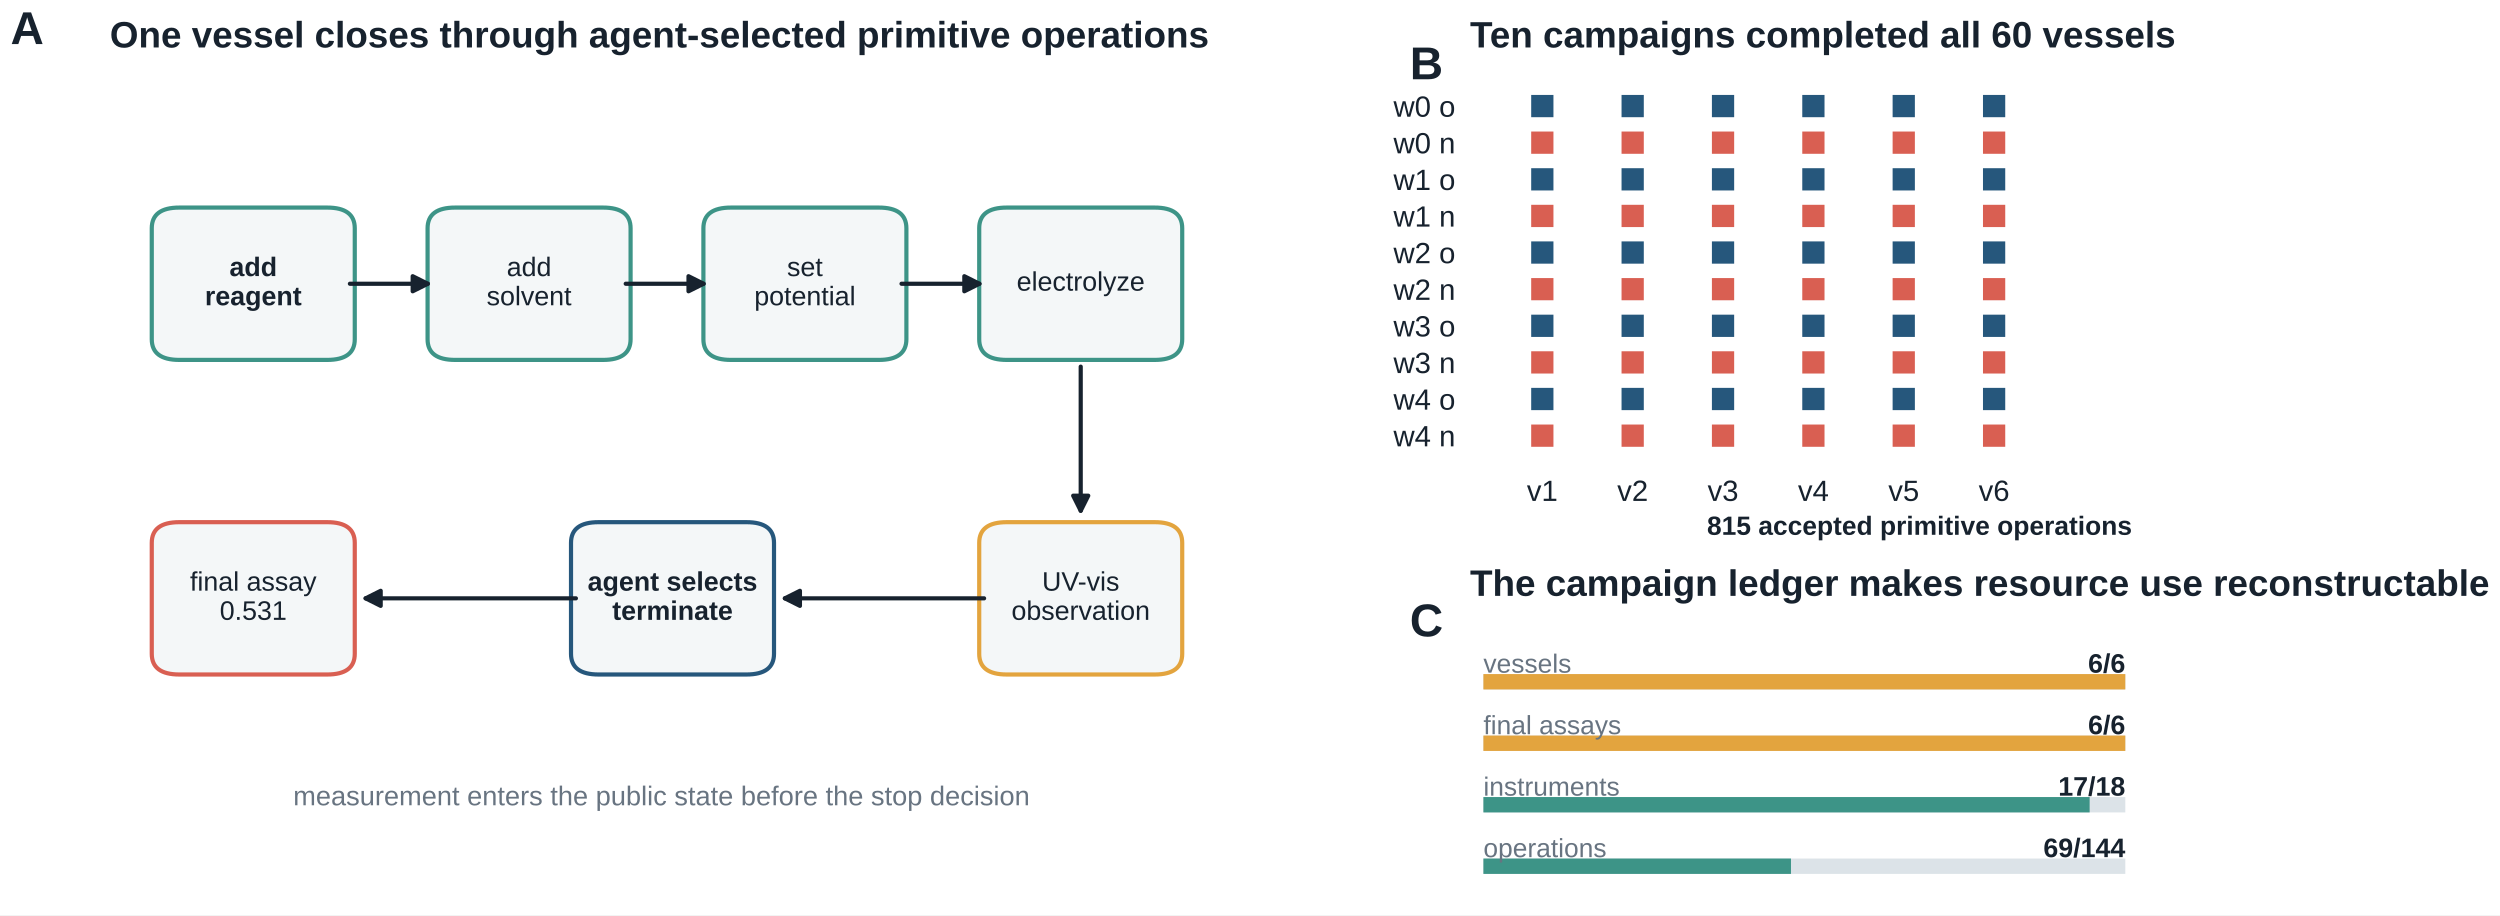
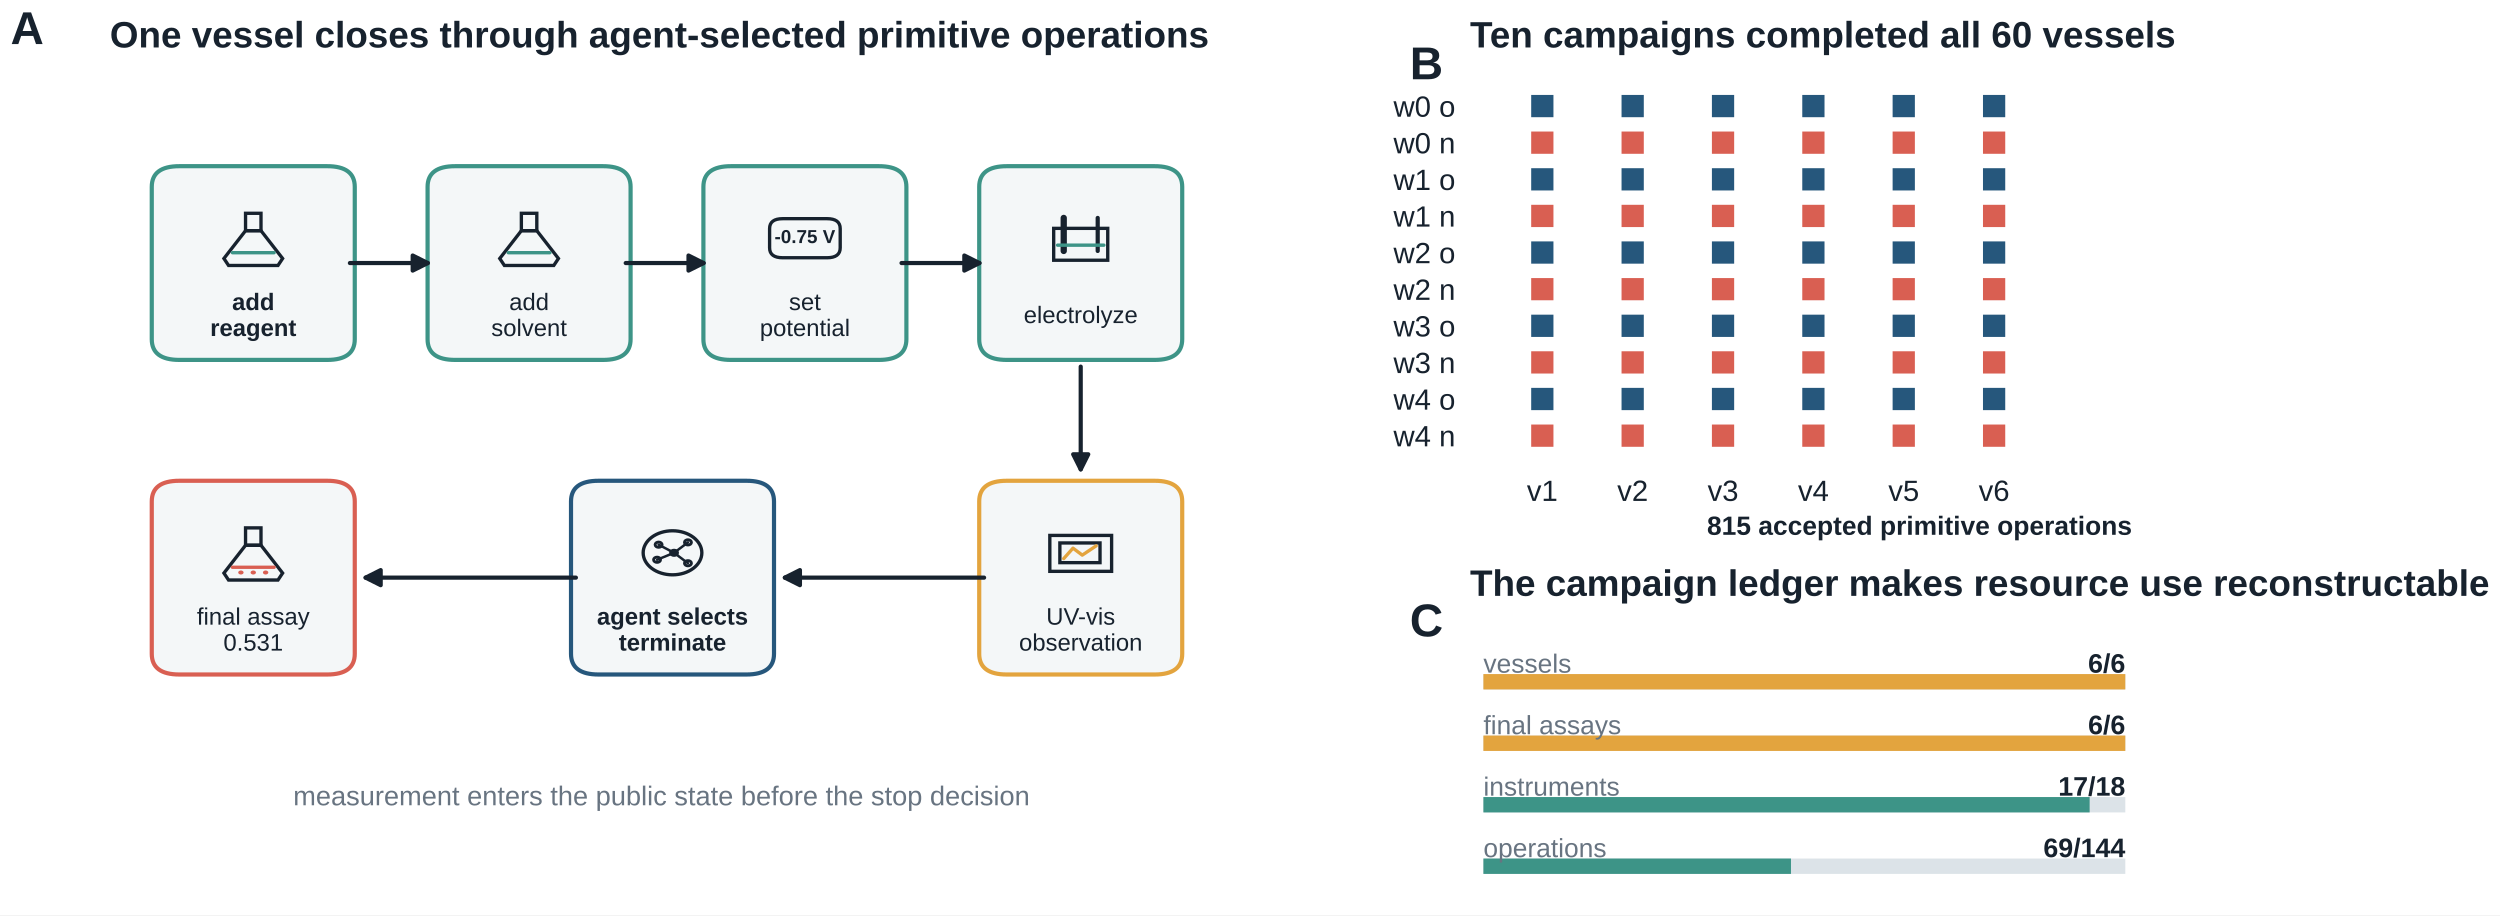
<svg xmlns="http://www.w3.org/2000/svg" xmlns:xlink="http://www.w3.org/1999/xlink" width="597.269pt" height="218.647pt" viewBox="0 0 597.269 218.647" version="1.1">
  <defs>
    <style type="text/css">*{stroke-linejoin: round; stroke-linecap: butt}</style>
  </defs>
  <g id="figure_1">
    <g id="patch_1">
      <path d="M 0 218.647 L 597.269 218.647 L 597.269 0 L 0 0 z " style="fill: #ffffff" />
    </g>
    <g id="axes_1">
      <g id="patch_2">
-         <path d="M 42.847 85.985 L 78.167 85.985 Q 84.756 85.985 84.756 81.04 L 84.756 54.537 Q 84.756 49.593 78.167 49.593 L 42.847 49.593 Q 36.258 49.593 36.258 54.537 L 36.258 81.04 Q 36.258 85.985 42.847 85.985 z " clip-path="url(#pbfcba6e99e)" style="fill: #f4f7f8; stroke: #3d9487; stroke-linejoin: miter" />
+         <path d="M 42.847 85.985 L 78.167 85.985 Q 84.756 85.985 84.756 81.04 L 84.756 44.648 Q 84.756 39.703 78.167 39.703 L 42.847 39.703 Q 36.258 39.703 36.258 44.648 L 36.258 81.04 Q 36.258 85.985 42.847 85.985 z " clip-path="url(#pbfcba6e99e)" style="fill: #f4f7f8; stroke: #3d9487; stroke-linejoin: miter" />
      </g>
      <g id="patch_3">
-         <path d="M 108.742 85.985 L 144.061 85.985 Q 150.651 85.985 150.651 81.04 L 150.651 54.537 Q 150.651 49.593 144.061 49.593 L 108.742 49.593 Q 102.152 49.593 102.152 54.537 L 102.152 81.04 Q 102.152 85.985 108.742 85.985 z " clip-path="url(#pbfcba6e99e)" style="fill: #f4f7f8; stroke: #3d9487; stroke-linejoin: miter" />
+         <path d="M 58.662 55.111 L 62.352 55.111 L 62.352 50.957 L 58.662 50.957 L 58.662 55.111 z " style="fill: none; stroke: #17222e; stroke-width: 0.8; stroke-linejoin: miter" />
      </g>
      <g id="patch_4">
-         <path d="M 174.636 85.985 L 209.956 85.985 Q 216.545 85.985 216.545 81.04 L 216.545 54.537 Q 216.545 49.593 209.956 49.593 L 174.636 49.593 Q 168.047 49.593 168.047 54.537 L 168.047 81.04 Q 168.047 85.985 174.636 85.985 z " clip-path="url(#pbfcba6e99e)" style="fill: #f4f7f8; stroke: #3d9487; stroke-linejoin: miter" />
+         <path d="M 58.662 55.111 L 53.496 61.756 L 54.603 63.418 L 66.411 63.418 L 67.518 61.756 L 62.352 55.111 L 58.662 55.111 z " style="fill: none; stroke: #17222e; stroke-width: 0.8; stroke-linejoin: miter" />
      </g>
      <g id="patch_5">
-         <path d="M 240.531 85.985 L 275.85 85.985 Q 282.44 85.985 282.44 81.04 L 282.44 54.537 Q 282.44 49.593 275.85 49.593 L 240.531 49.593 Q 233.941 49.593 233.941 54.537 L 233.941 81.04 Q 233.941 85.985 240.531 85.985 z " clip-path="url(#pbfcba6e99e)" style="fill: #f4f7f8; stroke: #3d9487; stroke-linejoin: miter" />
+         <path d="M 108.742 85.985 L 144.061 85.985 Q 150.651 85.985 150.651 81.04 L 150.651 44.648 Q 150.651 39.703 144.061 39.703 L 108.742 39.703 Q 102.152 39.703 102.152 44.648 L 102.152 81.04 Q 102.152 85.985 108.742 85.985 z " clip-path="url(#pbfcba6e99e)" style="fill: #f4f7f8; stroke: #3d9487; stroke-linejoin: miter" />
      </g>
      <g id="patch_6">
-         <path d="M 240.531 161.143 L 275.85 161.143 Q 282.44 161.143 282.44 156.198 L 282.44 129.695 Q 282.44 124.751 275.85 124.751 L 240.531 124.751 Q 233.941 124.751 233.941 129.695 L 233.941 156.198 Q 233.941 161.143 240.531 161.143 z " clip-path="url(#pbfcba6e99e)" style="fill: #f4f7f8; stroke: #e3a43e; stroke-linejoin: miter" />
+         <path d="M 124.557 55.111 L 128.247 55.111 L 128.247 50.957 L 124.557 50.957 L 124.557 55.111 z " style="fill: none; stroke: #17222e; stroke-width: 0.8; stroke-linejoin: miter" />
      </g>
      <g id="patch_7">
-         <path d="M 143.007 161.143 L 178.327 161.143 Q 184.916 161.143 184.916 156.198 L 184.916 129.695 Q 184.916 124.751 178.327 124.751 L 143.007 124.751 Q 136.418 124.751 136.418 129.695 L 136.418 156.198 Q 136.418 161.143 143.007 161.143 z " clip-path="url(#pbfcba6e99e)" style="fill: #f4f7f8; stroke: #26577c; stroke-linejoin: miter" />
+         <path d="M 124.557 55.111 L 119.39 61.756 L 120.498 63.418 L 132.306 63.418 L 133.413 61.756 L 128.247 55.111 L 124.557 55.111 z " style="fill: none; stroke: #17222e; stroke-width: 0.8; stroke-linejoin: miter" />
      </g>
      <g id="patch_8">
-         <path d="M 42.847 161.143 L 78.167 161.143 Q 84.756 161.143 84.756 156.198 L 84.756 129.695 Q 84.756 124.751 78.167 124.751 L 42.847 124.751 Q 36.258 124.751 36.258 129.695 L 36.258 156.198 Q 36.258 161.143 42.847 161.143 z " clip-path="url(#pbfcba6e99e)" style="fill: #f4f7f8; stroke: #d95f52; stroke-linejoin: miter" />
+         <path d="M 174.636 85.985 L 209.956 85.985 Q 216.545 85.985 216.545 81.04 L 216.545 44.648 Q 216.545 39.703 209.956 39.703 L 174.636 39.703 Q 168.047 39.703 168.047 44.648 L 168.047 81.04 Q 168.047 85.985 174.636 85.985 z " clip-path="url(#pbfcba6e99e)" style="fill: #f4f7f8; stroke: #3d9487; stroke-linejoin: miter" />
      </g>
      <g id="patch_9">
-         <path d="M 83.594 67.789 Q 93.454 67.789 102.196 67.789 " clip-path="url(#pbfcba6e99e)" style="fill: none; stroke: #17222e; stroke-linecap: round" />
-         <path d="M 98.596 65.989 L 102.196 67.789 L 98.596 69.589 z " clip-path="url(#pbfcba6e99e)" style="fill: #17222e; stroke: #17222e; stroke-linecap: round" />
+         <path d="M 187.025 61.578 L 197.568 61.578 Q 200.731 61.578 200.731 59.205 L 200.731 54.616 Q 200.731 52.243 197.568 52.243 L 187.025 52.243 Q 183.862 52.243 183.862 54.616 L 183.862 59.205 Q 183.862 61.578 187.025 61.578 L 187.025 61.578 z " style="fill: none; stroke: #17222e; stroke-width: 0.8; stroke-linejoin: miter" />
      </g>
      <g id="patch_10">
-         <path d="M 149.489 67.789 Q 159.348 67.789 168.09 67.789 " clip-path="url(#pbfcba6e99e)" style="fill: none; stroke: #17222e; stroke-linecap: round" />
-         <path d="M 164.49 65.989 L 168.09 67.789 L 164.49 69.589 z " clip-path="url(#pbfcba6e99e)" style="fill: #17222e; stroke: #17222e; stroke-linecap: round" />
+         <path d="M 240.531 85.985 L 275.85 85.985 Q 282.44 85.985 282.44 81.04 L 282.44 44.648 Q 282.44 39.703 275.85 39.703 L 240.531 39.703 Q 233.941 39.703 233.941 44.648 L 233.941 81.04 Q 233.941 85.985 240.531 85.985 z " clip-path="url(#pbfcba6e99e)" style="fill: #f4f7f8; stroke: #3d9487; stroke-linejoin: miter" />
      </g>
      <g id="patch_11">
-         <path d="M 215.383 67.789 Q 225.243 67.789 233.985 67.789 " clip-path="url(#pbfcba6e99e)" style="fill: none; stroke: #17222e; stroke-linecap: round" />
-         <path d="M 230.385 65.989 L 233.985 67.789 L 230.385 69.589 z " clip-path="url(#pbfcba6e99e)" style="fill: #17222e; stroke: #17222e; stroke-linecap: round" />
+         <path d="M 251.733 62.172 L 264.648 62.172 L 264.648 54.557 L 251.733 54.557 L 251.733 62.172 z " style="fill: none; stroke: #17222e; stroke-width: 0.8; stroke-linejoin: miter" />
      </g>
      <g id="patch_12">
-         <path d="M 258.191 87.593 Q 258.191 105.368 258.191 122.025 " clip-path="url(#pbfcba6e99e)" style="fill: none; stroke: #17222e; stroke-linecap: round" />
-         <path d="M 259.991 118.425 L 258.191 122.025 L 256.391 118.425 z " clip-path="url(#pbfcba6e99e)" style="fill: #17222e; stroke: #17222e; stroke-linecap: round" />
+         <path d="M 240.531 161.143 L 275.85 161.143 Q 282.44 161.143 282.44 156.198 L 282.44 119.806 Q 282.44 114.861 275.85 114.861 L 240.531 114.861 Q 233.941 114.861 233.941 119.806 L 233.941 156.198 Q 233.941 161.143 240.531 161.143 z " clip-path="url(#pbfcba6e99e)" style="fill: #f4f7f8; stroke: #e3a43e; stroke-linejoin: miter" />
      </g>
      <g id="patch_13">
-         <path d="M 235.106 142.947 Q 210.749 142.947 187.51 142.947 " clip-path="url(#pbfcba6e99e)" style="fill: none; stroke: #17222e; stroke-linecap: round" />
-         <path d="M 191.11 144.747 L 187.51 142.947 L 191.11 141.147 z " clip-path="url(#pbfcba6e99e)" style="fill: #17222e; stroke: #17222e; stroke-linecap: round" />
+         <path d="M 250.81 136.499 L 265.571 136.499 L 265.571 127.915 L 250.81 127.915 L 250.81 136.499 z " style="fill: none; stroke: #17222e; stroke-width: 0.8; stroke-linejoin: miter" />
      </g>
      <g id="patch_14">
-         <path d="M 137.584 142.947 Q 111.908 142.947 87.35 142.947 " clip-path="url(#pbfcba6e99e)" style="fill: none; stroke: #17222e; stroke-linecap: round" />
-         <path d="M 90.95 144.747 L 87.35 142.947 L 90.95 141.147 z " clip-path="url(#pbfcba6e99e)" style="fill: #17222e; stroke: #17222e; stroke-linecap: round" />
+         <path d="M 253.209 134.422 L 262.803 134.422 L 262.803 129.715 L 253.209 129.715 L 253.209 134.422 z " style="fill: none; stroke: #17222e; stroke-width: 0.8; stroke-linejoin: miter" />
+       </g>
+       <g id="patch_15">
+         <path d="M 143.007 161.143 L 178.327 161.143 Q 184.916 161.143 184.916 156.198 L 184.916 119.806 Q 184.916 114.861 178.327 114.861 L 143.007 114.861 Q 136.418 114.861 136.418 119.806 L 136.418 156.198 Q 136.418 161.143 143.007 161.143 z " clip-path="url(#pbfcba6e99e)" style="fill: #f4f7f8; stroke: #26577c; stroke-linejoin: miter" />
+       </g>
+       <g id="patch_16">
+         <path d="M 160.667 137.33 C 162.526 137.33 164.31 136.775 165.624 135.789 C 166.939 134.802 167.678 133.464 167.678 132.069 C 167.678 130.673 166.939 129.335 165.624 128.348 C 164.31 127.362 162.526 126.807 160.667 126.807 C 158.807 126.807 157.024 127.362 155.709 128.348 C 154.394 129.335 153.656 130.673 153.656 132.069 C 153.656 133.464 154.394 134.802 155.709 135.789 C 157.024 136.775 158.807 137.33 160.667 137.33 L 160.667 137.33 z " style="fill: none; stroke: #17222e; stroke-width: 0.8; stroke-linejoin: miter" />
+       </g>
+       <g id="patch_17">
+         <path d="M 157.346 130.753 C 157.566 130.753 157.777 130.688 157.933 130.571 C 158.089 130.454 158.176 130.295 158.176 130.13 C 158.176 129.965 158.089 129.807 157.933 129.69 C 157.777 129.573 157.566 129.507 157.346 129.507 C 157.126 129.507 156.914 129.573 156.759 129.69 C 156.603 129.807 156.515 129.965 156.515 130.13 C 156.515 130.295 156.603 130.454 156.759 130.571 C 156.914 130.688 157.126 130.753 157.346 130.753 z " style="fill: #ffffff; stroke: #17222e; stroke-width: 0.7; stroke-linejoin: miter" />
+       </g>
+       <g id="patch_18">
+         <path d="M 156.977 134.353 C 157.197 134.353 157.408 134.287 157.564 134.17 C 157.72 134.054 157.807 133.895 157.807 133.73 C 157.807 133.565 157.72 133.406 157.564 133.289 C 157.408 133.173 157.197 133.107 156.977 133.107 C 156.757 133.107 156.545 133.173 156.39 133.289 C 156.234 133.406 156.146 133.565 156.146 133.73 C 156.146 133.895 156.234 134.054 156.39 134.17 C 156.545 134.287 156.757 134.353 156.977 134.353 z " style="fill: #ffffff; stroke: #17222e; stroke-width: 0.7; stroke-linejoin: miter" />
+       </g>
+       <g id="patch_19">
+         <path d="M 161.036 132.692 C 161.256 132.692 161.467 132.626 161.623 132.509 C 161.779 132.392 161.866 132.234 161.866 132.069 C 161.866 131.903 161.779 131.745 161.623 131.628 C 161.467 131.511 161.256 131.446 161.036 131.446 C 160.816 131.446 160.604 131.511 160.449 131.628 C 160.293 131.745 160.206 131.903 160.206 132.069 C 160.206 132.234 160.293 132.392 160.449 132.509 C 160.604 132.626 160.816 132.692 161.036 132.692 z " style="fill: #ffffff; stroke: #17222e; stroke-width: 0.7; stroke-linejoin: miter" />
+       </g>
+       <g id="patch_20">
+         <path d="M 164.357 130.199 C 164.577 130.199 164.788 130.134 164.944 130.017 C 165.1 129.9 165.187 129.742 165.187 129.576 C 165.187 129.411 165.1 129.253 164.944 129.136 C 164.788 129.019 164.577 128.953 164.357 128.953 C 164.137 128.953 163.926 129.019 163.77 129.136 C 163.614 129.253 163.527 129.411 163.527 129.576 C 163.527 129.742 163.614 129.9 163.77 130.017 C 163.926 130.134 164.137 130.199 164.357 130.199 z " style="fill: #ffffff; stroke: #17222e; stroke-width: 0.7; stroke-linejoin: miter" />
+       </g>
+       <g id="patch_21">
+         <path d="M 164.357 135.184 C 164.577 135.184 164.788 135.118 164.944 135.001 C 165.1 134.884 165.187 134.726 165.187 134.561 C 165.187 134.395 165.1 134.237 164.944 134.12 C 164.788 134.003 164.577 133.938 164.357 133.938 C 164.137 133.938 163.926 134.003 163.77 134.12 C 163.614 134.237 163.527 134.395 163.527 134.561 C 163.527 134.726 163.614 134.884 163.77 135.001 C 163.926 135.118 164.137 135.184 164.357 135.184 z " style="fill: #ffffff; stroke: #17222e; stroke-width: 0.7; stroke-linejoin: miter" />
+       </g>
+       <g id="patch_22">
+         <path d="M 42.847 161.143 L 78.167 161.143 Q 84.756 161.143 84.756 156.198 L 84.756 119.806 Q 84.756 114.861 78.167 114.861 L 42.847 114.861 Q 36.258 114.861 36.258 119.806 L 36.258 156.198 Q 36.258 161.143 42.847 161.143 z " clip-path="url(#pbfcba6e99e)" style="fill: #f4f7f8; stroke: #d95f52; stroke-linejoin: miter" />
+       </g>
+       <g id="patch_23">
+         <path d="M 58.662 130.269 L 62.352 130.269 L 62.352 126.115 L 58.662 126.115 L 58.662 130.269 z " style="fill: none; stroke: #17222e; stroke-width: 0.8; stroke-linejoin: miter" />
+       </g>
+       <g id="patch_24">
+         <path d="M 58.662 130.269 L 53.496 136.914 L 54.603 138.576 L 66.411 138.576 L 67.518 136.914 L 62.352 130.269 L 58.662 130.269 z " style="fill: none; stroke: #17222e; stroke-width: 0.8; stroke-linejoin: miter" />
+       </g>
+       <g id="patch_25">
+         <path d="M 57.555 137.26 C 57.726 137.26 57.891 137.209 58.012 137.118 C 58.133 137.028 58.201 136.904 58.201 136.776 C 58.201 136.647 58.133 136.524 58.012 136.433 C 57.891 136.342 57.726 136.291 57.555 136.291 C 57.384 136.291 57.22 136.342 57.098 136.433 C 56.977 136.524 56.909 136.647 56.909 136.776 C 56.909 136.904 56.977 137.028 57.098 137.118 C 57.22 137.209 57.384 137.26 57.555 137.26 z " style="fill: #d95f52" />
+       </g>
+       <g id="patch_26">
+         <path d="M 60.507 137.26 C 60.678 137.26 60.843 137.209 60.964 137.118 C 61.085 137.028 61.153 136.904 61.153 136.776 C 61.153 136.647 61.085 136.524 60.964 136.433 C 60.843 136.342 60.678 136.291 60.507 136.291 C 60.336 136.291 60.172 136.342 60.051 136.433 C 59.929 136.524 59.861 136.647 59.861 136.776 C 59.861 136.904 59.929 137.028 60.051 137.118 C 60.172 137.209 60.336 137.26 60.507 137.26 z " style="fill: #d95f52" />
+       </g>
+       <g id="patch_27">
+         <path d="M 63.459 137.26 C 63.63 137.26 63.795 137.209 63.916 137.118 C 64.037 137.028 64.105 136.904 64.105 136.776 C 64.105 136.647 64.037 136.524 63.916 136.433 C 63.795 136.342 63.63 136.291 63.459 136.291 C 63.288 136.291 63.124 136.342 63.003 136.433 C 62.882 136.524 62.813 136.647 62.813 136.776 C 62.813 136.904 62.882 137.028 63.003 137.118 C 63.124 137.209 63.288 137.26 63.459 137.26 z " style="fill: #d95f52" />
+       </g>
+       <g id="patch_28">
+         <path d="M 83.594 62.844 Q 93.454 62.844 102.196 62.844 " clip-path="url(#pbfcba6e99e)" style="fill: none; stroke: #17222e; stroke-linecap: round" />
+         <path d="M 98.596 61.044 L 102.196 62.844 L 98.596 64.644 z " clip-path="url(#pbfcba6e99e)" style="fill: #17222e; stroke: #17222e; stroke-linecap: round" />
+       </g>
+       <g id="patch_29">
+         <path d="M 149.489 62.844 Q 159.348 62.844 168.09 62.844 " clip-path="url(#pbfcba6e99e)" style="fill: none; stroke: #17222e; stroke-linecap: round" />
+         <path d="M 164.49 61.044 L 168.09 62.844 L 164.49 64.644 z " clip-path="url(#pbfcba6e99e)" style="fill: #17222e; stroke: #17222e; stroke-linecap: round" />
+       </g>
+       <g id="patch_30">
+         <path d="M 215.383 62.844 Q 225.243 62.844 233.985 62.844 " clip-path="url(#pbfcba6e99e)" style="fill: none; stroke: #17222e; stroke-linecap: round" />
+         <path d="M 230.385 61.044 L 233.985 62.844 L 230.385 64.644 z " clip-path="url(#pbfcba6e99e)" style="fill: #17222e; stroke: #17222e; stroke-linecap: round" />
+       </g>
+       <g id="patch_31">
+         <path d="M 258.191 87.592 Q 258.191 100.423 258.191 112.136 " clip-path="url(#pbfcba6e99e)" style="fill: none; stroke: #17222e; stroke-linecap: round" />
+         <path d="M 259.991 108.536 L 258.191 112.136 L 256.391 108.536 z " clip-path="url(#pbfcba6e99e)" style="fill: #17222e; stroke: #17222e; stroke-linecap: round" />
+       </g>
+       <g id="patch_32">
+         <path d="M 235.106 138.002 Q 210.749 138.002 187.51 138.002 " clip-path="url(#pbfcba6e99e)" style="fill: none; stroke: #17222e; stroke-linecap: round" />
+         <path d="M 191.11 139.802 L 187.51 138.002 L 191.11 136.202 z " clip-path="url(#pbfcba6e99e)" style="fill: #17222e; stroke: #17222e; stroke-linecap: round" />
+       </g>
+       <g id="patch_33">
+         <path d="M 137.584 138.002 Q 111.908 138.002 87.35 138.002 " clip-path="url(#pbfcba6e99e)" style="fill: none; stroke: #17222e; stroke-linecap: round" />
+         <path d="M 90.95 139.802 L 87.35 138.002 L 90.95 136.202 z " clip-path="url(#pbfcba6e99e)" style="fill: #17222e; stroke: #17222e; stroke-linecap: round" />
+       </g>
+       <g id="line2d_1">
+         <path d="M 55.526 60.372 L 65.489 60.372 " style="fill: none; stroke: #3d9487; stroke-width: 0.8; stroke-linecap: round" />
+       </g>
+       <g id="line2d_2">
+         <path d="M 121.42 60.372 L 131.383 60.372 " style="fill: none; stroke: #3d9487; stroke-width: 0.8; stroke-linecap: round" />
+       </g>
+       <g id="line2d_3">
+         <path d="M 254.132 52.065 L 254.132 59.956 " style="fill: none; stroke: #17222e; stroke-width: 1.5; stroke-linecap: round" />
+       </g>
+       <g id="line2d_4">
+         <path d="M 262.25 52.065 L 262.25 59.956 " style="fill: none; stroke: #17222e; stroke-linecap: round" />
+       </g>
+       <g id="line2d_5">
+         <path d="M 252.656 58.572 L 263.726 58.572 " style="fill: none; stroke: #3d9487; stroke-width: 0.8; stroke-linecap: round" />
+       </g>
+       <g id="line2d_6">
+         <path d="M 254.132 133.453 L 256.346 130.961 L 258.56 132.622 L 261.881 130.407 " style="fill: none; stroke: #e3a43e; stroke-width: 0.8; stroke-linecap: round" />
+       </g>
+       <g id="line2d_7">
+         <path d="M 157.346 130.13 L 161.036 132.069 " style="fill: none; stroke: #17222e; stroke-width: 0.6; stroke-linecap: round" />
+       </g>
+       <g id="line2d_8">
+         <path d="M 156.977 133.73 L 161.036 132.069 " style="fill: none; stroke: #17222e; stroke-width: 0.6; stroke-linecap: round" />
+       </g>
+       <g id="line2d_9">
+         <path d="M 161.036 132.069 L 164.357 129.576 " style="fill: none; stroke: #17222e; stroke-width: 0.6; stroke-linecap: round" />
+       </g>
+       <g id="line2d_10">
+         <path d="M 161.036 132.069 L 164.357 134.561 " style="fill: none; stroke: #17222e; stroke-width: 0.6; stroke-linecap: round" />
+       </g>
+       <g id="line2d_11">
+         <path d="M 55.526 135.53 L 65.489 135.53 " style="fill: none; stroke: #d95f52; stroke-width: 0.8; stroke-linecap: round" />
      </g>
      <g id="text_1">
        <text style="font-weight: 700; font-size: 11px; font-family: 'Arial', 'Liberation Sans', 'DejaVu Sans', sans-serif; text-anchor: start; fill: #17222e" x="2.52" y="10.528" transform="rotate(-0 2.52 10.5283)">A</text>
      </g>
      <g id="text_2">
-         <text style="font-weight: 600; font-size: 6.4px; font-family: 'Arial', 'Liberation Sans', 'DejaVu Sans', sans-serif; fill: #17222e" transform="translate(54.81866 65.9621)">add</text>
-         <text style="font-weight: 600; font-size: 6.4px; font-family: 'Arial', 'Liberation Sans', 'DejaVu Sans', sans-serif; fill: #17222e" transform="translate(48.94866 72.92772)">reagent</text>
+         <text style="font-weight: 600; font-size: 5.7px; font-family: 'Arial', 'Liberation Sans', 'DejaVu Sans', sans-serif; fill: #17222e" transform="translate(55.44084 74.07324)">add</text>
+         <text style="font-weight: 600; font-size: 5.7px; font-family: 'Arial', 'Liberation Sans', 'DejaVu Sans', sans-serif; fill: #17222e" transform="translate(50.21287 80.277)">reagent</text>
      </g>
      <g id="text_3">
-         <text style="font-size: 6.4px; font-family: 'Arial', 'Liberation Sans', 'DejaVu Sans', sans-serif; fill: #17222e" transform="translate(121.0632 65.96216)">add</text>
-         <text style="font-size: 6.4px; font-family: 'Arial', 'Liberation Sans', 'DejaVu Sans', sans-serif; fill: #17222e" transform="translate(116.2632 72.92778)">solvent</text>
+         <text style="font-size: 5.7px; font-family: 'Arial', 'Liberation Sans', 'DejaVu Sans', sans-serif; fill: #17222e" transform="translate(121.6471 74.0733)">add</text>
+         <text style="font-size: 5.7px; font-family: 'Arial', 'Liberation Sans', 'DejaVu Sans', sans-serif; fill: #17222e" transform="translate(117.3721 80.27706)">solvent</text>
      </g>
      <g id="text_4">
-         <text style="font-size: 6.4px; font-family: 'Arial', 'Liberation Sans', 'DejaVu Sans', sans-serif; fill: #17222e" transform="translate(188.0277 65.96216)">set</text>
-         <text style="font-size: 6.4px; font-family: 'Arial', 'Liberation Sans', 'DejaVu Sans', sans-serif; fill: #17222e" transform="translate(180.1987 72.92778)">potential</text>
+         <text style="font-weight: 600; font-size: 4.5px; font-family: 'Arial', 'Liberation Sans', 'DejaVu Sans', sans-serif; text-anchor: middle; fill: #17222e" x="192.296" y="58.075" transform="rotate(-0 192.2962 58.07515)">-0.75 V</text>
      </g>
      <g id="text_5">
-         <text style="font-size: 6.4px; font-family: 'Arial', 'Liberation Sans', 'DejaVu Sans', sans-serif; text-anchor: middle; fill: #17222e" x="258.191" y="69.445" transform="rotate(-0 258.1907 69.44491)">electrolyze</text>
+         <text style="font-size: 5.7px; font-family: 'Arial', 'Liberation Sans', 'DejaVu Sans', sans-serif; fill: #17222e" transform="translate(188.4945 74.0733)">set</text>
+         <text style="font-size: 5.7px; font-family: 'Arial', 'Liberation Sans', 'DejaVu Sans', sans-serif; fill: #17222e" transform="translate(181.5218 80.27706)">potential</text>
      </g>
      <g id="text_6">
-         <text style="font-size: 6.4px; font-family: 'Arial', 'Liberation Sans', 'DejaVu Sans', sans-serif; fill: #17222e" transform="translate(248.9452 141.1201)">UV-vis</text>
-         <text style="font-size: 6.4px; font-family: 'Arial', 'Liberation Sans', 'DejaVu Sans', sans-serif; fill: #17222e" transform="translate(241.6482 148.0857)">observation</text>
+         <text style="font-size: 5.7px; font-family: 'Arial', 'Liberation Sans', 'DejaVu Sans', sans-serif; text-anchor: middle; fill: #17222e" x="258.191" y="77.175" transform="rotate(-0 258.1907 77.17512)">electrolyze</text>
      </g>
      <g id="text_7">
-         <text style="font-weight: 600; font-size: 6.4px; font-family: 'Arial', 'Liberation Sans', 'DejaVu Sans', sans-serif; fill: #17222e" transform="translate(140.3923 141.12)">agent selects</text>
-         <text style="font-weight: 600; font-size: 6.4px; font-family: 'Arial', 'Liberation Sans', 'DejaVu Sans', sans-serif; fill: #17222e" transform="translate(146.2628 148.0858)">terminate</text>
+         <text style="font-size: 5.7px; font-family: 'Arial', 'Liberation Sans', 'DejaVu Sans', sans-serif; fill: #17222e" transform="translate(249.9564 149.2312)">UV-vis</text>
+         <text style="font-size: 5.7px; font-family: 'Arial', 'Liberation Sans', 'DejaVu Sans', sans-serif; fill: #17222e" transform="translate(243.4575 155.435)">observation</text>
      </g>
      <g id="text_8">
-         <text style="font-size: 6.4px; font-family: 'Arial', 'Liberation Sans', 'DejaVu Sans', sans-serif; fill: #17222e" transform="translate(45.38916 141.12)">final assay</text>
-         <text style="font-size: 6.4px; font-family: 'Arial', 'Liberation Sans', 'DejaVu Sans', sans-serif; fill: #17222e" transform="translate(52.50016 148.0858)">0.531</text>
+         <text style="font-weight: 600; font-size: 5.7px; font-family: 'Arial', 'Liberation Sans', 'DejaVu Sans', sans-serif; fill: #17222e" transform="translate(142.6098 149.2312)">agent selects</text>
+         <text style="font-weight: 600; font-size: 5.7px; font-family: 'Arial', 'Liberation Sans', 'DejaVu Sans', sans-serif; fill: #17222e" transform="translate(147.8382 155.435)">terminate</text>
      </g>
      <g id="text_9">
+         <text style="font-size: 5.7px; font-family: 'Arial', 'Liberation Sans', 'DejaVu Sans', sans-serif; fill: #17222e" transform="translate(47.0427 149.2312)">final assay</text>
+         <text style="font-size: 5.7px; font-family: 'Arial', 'Liberation Sans', 'DejaVu Sans', sans-serif; fill: #17222e" transform="translate(53.37593 155.435)">0.531</text>
+       </g>
+       <g id="text_10">
        <text style="font-size: 6.5px; font-family: 'Arial', 'Liberation Sans', 'DejaVu Sans', sans-serif; text-anchor: middle; fill: #687481" x="158.031" y="192.393" transform="rotate(-0 158.031 192.3926)">measurement enters the public state before the stop decision</text>
      </g>
-       <g id="text_10">
+       <g id="text_11">
        <text style="font-weight: 600; font-size: 8.8px; font-family: 'Arial', 'Liberation Sans', 'DejaVu Sans', sans-serif; text-anchor: start; fill: #17222e" x="26.242" y="11.343" transform="rotate(-0 26.24202 11.34272)">One vessel closes through agent-selected primitive operations</text>
      </g>
    </g>
    <g id="axes_2">
-       <g id="patch_15">
+       <g id="patch_34">
        <path d="M 351.202 111.077 L 510.946 111.077 L 510.946 18.343 L 351.202 18.343 z " style="fill: #ffffff" />
      </g>
      <g id="PathCollection_1">
        <defs>
          <path id="ma1a2a9084b" d="M -2.958 2.958 L 2.958 2.958 L 2.958 -2.958 L -2.958 -2.958 z " style="stroke: #ffffff; stroke-width: 0.6" />
        </defs>
        <g clip-path="url(#p1f24aea6d0)">
          <use xlink:href="#ma1a2a9084b" x="368.471" y="25.342" style="fill: #26577c; stroke: #ffffff; stroke-width: 0.6" />
          <use xlink:href="#ma1a2a9084b" x="390.058" y="25.342" style="fill: #26577c; stroke: #ffffff; stroke-width: 0.6" />
          <use xlink:href="#ma1a2a9084b" x="411.646" y="25.342" style="fill: #26577c; stroke: #ffffff; stroke-width: 0.6" />
          <use xlink:href="#ma1a2a9084b" x="433.233" y="25.342" style="fill: #26577c; stroke: #ffffff; stroke-width: 0.6" />
          <use xlink:href="#ma1a2a9084b" x="454.82" y="25.342" style="fill: #26577c; stroke: #ffffff; stroke-width: 0.6" />
          <use xlink:href="#ma1a2a9084b" x="476.407" y="25.342" style="fill: #26577c; stroke: #ffffff; stroke-width: 0.6" />
        </g>
      </g>
      <g id="PathCollection_2">
        <defs>
          <path id="mbbf37c657f" d="M -2.958 2.958 L 2.958 2.958 L 2.958 -2.958 L -2.958 -2.958 z " style="stroke: #ffffff; stroke-width: 0.6" />
        </defs>
        <g clip-path="url(#p1f24aea6d0)">
          <use xlink:href="#mbbf37c657f" x="368.471" y="34.09" style="fill: #d95f52; stroke: #ffffff; stroke-width: 0.6" />
          <use xlink:href="#mbbf37c657f" x="390.058" y="34.09" style="fill: #d95f52; stroke: #ffffff; stroke-width: 0.6" />
          <use xlink:href="#mbbf37c657f" x="411.646" y="34.09" style="fill: #d95f52; stroke: #ffffff; stroke-width: 0.6" />
          <use xlink:href="#mbbf37c657f" x="433.233" y="34.09" style="fill: #d95f52; stroke: #ffffff; stroke-width: 0.6" />
          <use xlink:href="#mbbf37c657f" x="454.82" y="34.09" style="fill: #d95f52; stroke: #ffffff; stroke-width: 0.6" />
          <use xlink:href="#mbbf37c657f" x="476.407" y="34.09" style="fill: #d95f52; stroke: #ffffff; stroke-width: 0.6" />
        </g>
      </g>
      <g id="PathCollection_3">
        <g clip-path="url(#p1f24aea6d0)">
          <use xlink:href="#ma1a2a9084b" x="368.471" y="42.839" style="fill: #26577c; stroke: #ffffff; stroke-width: 0.6" />
          <use xlink:href="#ma1a2a9084b" x="390.058" y="42.839" style="fill: #26577c; stroke: #ffffff; stroke-width: 0.6" />
          <use xlink:href="#ma1a2a9084b" x="411.646" y="42.839" style="fill: #26577c; stroke: #ffffff; stroke-width: 0.6" />
          <use xlink:href="#ma1a2a9084b" x="433.233" y="42.839" style="fill: #26577c; stroke: #ffffff; stroke-width: 0.6" />
          <use xlink:href="#ma1a2a9084b" x="454.82" y="42.839" style="fill: #26577c; stroke: #ffffff; stroke-width: 0.6" />
          <use xlink:href="#ma1a2a9084b" x="476.407" y="42.839" style="fill: #26577c; stroke: #ffffff; stroke-width: 0.6" />
        </g>
      </g>
      <g id="PathCollection_4">
        <g clip-path="url(#p1f24aea6d0)">
          <use xlink:href="#mbbf37c657f" x="368.471" y="51.587" style="fill: #d95f52; stroke: #ffffff; stroke-width: 0.6" />
          <use xlink:href="#mbbf37c657f" x="390.058" y="51.587" style="fill: #d95f52; stroke: #ffffff; stroke-width: 0.6" />
          <use xlink:href="#mbbf37c657f" x="411.646" y="51.587" style="fill: #d95f52; stroke: #ffffff; stroke-width: 0.6" />
          <use xlink:href="#mbbf37c657f" x="433.233" y="51.587" style="fill: #d95f52; stroke: #ffffff; stroke-width: 0.6" />
          <use xlink:href="#mbbf37c657f" x="454.82" y="51.587" style="fill: #d95f52; stroke: #ffffff; stroke-width: 0.6" />
          <use xlink:href="#mbbf37c657f" x="476.407" y="51.587" style="fill: #d95f52; stroke: #ffffff; stroke-width: 0.6" />
        </g>
      </g>
      <g id="PathCollection_5">
        <g clip-path="url(#p1f24aea6d0)">
          <use xlink:href="#ma1a2a9084b" x="368.471" y="60.336" style="fill: #26577c; stroke: #ffffff; stroke-width: 0.6" />
          <use xlink:href="#ma1a2a9084b" x="390.058" y="60.336" style="fill: #26577c; stroke: #ffffff; stroke-width: 0.6" />
          <use xlink:href="#ma1a2a9084b" x="411.646" y="60.336" style="fill: #26577c; stroke: #ffffff; stroke-width: 0.6" />
          <use xlink:href="#ma1a2a9084b" x="433.233" y="60.336" style="fill: #26577c; stroke: #ffffff; stroke-width: 0.6" />
          <use xlink:href="#ma1a2a9084b" x="454.82" y="60.336" style="fill: #26577c; stroke: #ffffff; stroke-width: 0.6" />
          <use xlink:href="#ma1a2a9084b" x="476.407" y="60.336" style="fill: #26577c; stroke: #ffffff; stroke-width: 0.6" />
        </g>
      </g>
      <g id="PathCollection_6">
        <g clip-path="url(#p1f24aea6d0)">
          <use xlink:href="#mbbf37c657f" x="368.471" y="69.084" style="fill: #d95f52; stroke: #ffffff; stroke-width: 0.6" />
          <use xlink:href="#mbbf37c657f" x="390.058" y="69.084" style="fill: #d95f52; stroke: #ffffff; stroke-width: 0.6" />
          <use xlink:href="#mbbf37c657f" x="411.646" y="69.084" style="fill: #d95f52; stroke: #ffffff; stroke-width: 0.6" />
          <use xlink:href="#mbbf37c657f" x="433.233" y="69.084" style="fill: #d95f52; stroke: #ffffff; stroke-width: 0.6" />
          <use xlink:href="#mbbf37c657f" x="454.82" y="69.084" style="fill: #d95f52; stroke: #ffffff; stroke-width: 0.6" />
          <use xlink:href="#mbbf37c657f" x="476.407" y="69.084" style="fill: #d95f52; stroke: #ffffff; stroke-width: 0.6" />
        </g>
      </g>
      <g id="PathCollection_7">
        <g clip-path="url(#p1f24aea6d0)">
          <use xlink:href="#ma1a2a9084b" x="368.471" y="77.833" style="fill: #26577c; stroke: #ffffff; stroke-width: 0.6" />
          <use xlink:href="#ma1a2a9084b" x="390.058" y="77.833" style="fill: #26577c; stroke: #ffffff; stroke-width: 0.6" />
          <use xlink:href="#ma1a2a9084b" x="411.646" y="77.833" style="fill: #26577c; stroke: #ffffff; stroke-width: 0.6" />
          <use xlink:href="#ma1a2a9084b" x="433.233" y="77.833" style="fill: #26577c; stroke: #ffffff; stroke-width: 0.6" />
          <use xlink:href="#ma1a2a9084b" x="454.82" y="77.833" style="fill: #26577c; stroke: #ffffff; stroke-width: 0.6" />
          <use xlink:href="#ma1a2a9084b" x="476.407" y="77.833" style="fill: #26577c; stroke: #ffffff; stroke-width: 0.6" />
        </g>
      </g>
      <g id="PathCollection_8">
        <g clip-path="url(#p1f24aea6d0)">
          <use xlink:href="#mbbf37c657f" x="368.471" y="86.581" style="fill: #d95f52; stroke: #ffffff; stroke-width: 0.6" />
          <use xlink:href="#mbbf37c657f" x="390.058" y="86.581" style="fill: #d95f52; stroke: #ffffff; stroke-width: 0.6" />
          <use xlink:href="#mbbf37c657f" x="411.646" y="86.581" style="fill: #d95f52; stroke: #ffffff; stroke-width: 0.6" />
          <use xlink:href="#mbbf37c657f" x="433.233" y="86.581" style="fill: #d95f52; stroke: #ffffff; stroke-width: 0.6" />
          <use xlink:href="#mbbf37c657f" x="454.82" y="86.581" style="fill: #d95f52; stroke: #ffffff; stroke-width: 0.6" />
          <use xlink:href="#mbbf37c657f" x="476.407" y="86.581" style="fill: #d95f52; stroke: #ffffff; stroke-width: 0.6" />
        </g>
      </g>
      <g id="PathCollection_9">
        <g clip-path="url(#p1f24aea6d0)">
          <use xlink:href="#ma1a2a9084b" x="368.471" y="95.33" style="fill: #26577c; stroke: #ffffff; stroke-width: 0.6" />
          <use xlink:href="#ma1a2a9084b" x="390.058" y="95.33" style="fill: #26577c; stroke: #ffffff; stroke-width: 0.6" />
          <use xlink:href="#ma1a2a9084b" x="411.646" y="95.33" style="fill: #26577c; stroke: #ffffff; stroke-width: 0.6" />
          <use xlink:href="#ma1a2a9084b" x="433.233" y="95.33" style="fill: #26577c; stroke: #ffffff; stroke-width: 0.6" />
          <use xlink:href="#ma1a2a9084b" x="454.82" y="95.33" style="fill: #26577c; stroke: #ffffff; stroke-width: 0.6" />
          <use xlink:href="#ma1a2a9084b" x="476.407" y="95.33" style="fill: #26577c; stroke: #ffffff; stroke-width: 0.6" />
        </g>
      </g>
      <g id="PathCollection_10">
        <g clip-path="url(#p1f24aea6d0)">
          <use xlink:href="#mbbf37c657f" x="368.471" y="104.078" style="fill: #d95f52; stroke: #ffffff; stroke-width: 0.6" />
          <use xlink:href="#mbbf37c657f" x="390.058" y="104.078" style="fill: #d95f52; stroke: #ffffff; stroke-width: 0.6" />
          <use xlink:href="#mbbf37c657f" x="411.646" y="104.078" style="fill: #d95f52; stroke: #ffffff; stroke-width: 0.6" />
          <use xlink:href="#mbbf37c657f" x="433.233" y="104.078" style="fill: #d95f52; stroke: #ffffff; stroke-width: 0.6" />
          <use xlink:href="#mbbf37c657f" x="454.82" y="104.078" style="fill: #d95f52; stroke: #ffffff; stroke-width: 0.6" />
          <use xlink:href="#mbbf37c657f" x="476.407" y="104.078" style="fill: #d95f52; stroke: #ffffff; stroke-width: 0.6" />
        </g>
      </g>
      <g id="matplotlib.axis_1">
        <g id="xtick_1">
-           <g id="line2d_1" />
-           <g id="text_11">
+           <g id="line2d_12" />
+           <g id="text_12">
            <text style="font-size: 7px; font-family: 'Arial', 'Liberation Sans', 'DejaVu Sans', sans-serif; text-anchor: middle; fill: #17222e" x="368.471" y="119.673" transform="rotate(-0 368.4714 119.6733)">v1</text>
          </g>
        </g>
        <g id="xtick_2">
-           <g id="line2d_2" />
-           <g id="text_12">
+           <g id="line2d_13" />
+           <g id="text_13">
            <text style="font-size: 7px; font-family: 'Arial', 'Liberation Sans', 'DejaVu Sans', sans-serif; text-anchor: middle; fill: #17222e" x="390.058" y="119.673" transform="rotate(-0 390.0585 119.6733)">v2</text>
          </g>
        </g>
        <g id="xtick_3">
-           <g id="line2d_3" />
-           <g id="text_13">
+           <g id="line2d_14" />
+           <g id="text_14">
            <text style="font-size: 7px; font-family: 'Arial', 'Liberation Sans', 'DejaVu Sans', sans-serif; text-anchor: middle; fill: #17222e" x="411.646" y="119.673" transform="rotate(-0 411.6455 119.6733)">v3</text>
          </g>
        </g>
        <g id="xtick_4">
-           <g id="line2d_4" />
-           <g id="text_14">
+           <g id="line2d_15" />
+           <g id="text_15">
            <text style="font-size: 7px; font-family: 'Arial', 'Liberation Sans', 'DejaVu Sans', sans-serif; text-anchor: middle; fill: #17222e" x="433.233" y="119.673" transform="rotate(-0 433.2326 119.6733)">v4</text>
          </g>
        </g>
        <g id="xtick_5">
-           <g id="line2d_5" />
-           <g id="text_15">
+           <g id="line2d_16" />
+           <g id="text_16">
            <text style="font-size: 7px; font-family: 'Arial', 'Liberation Sans', 'DejaVu Sans', sans-serif; text-anchor: middle; fill: #17222e" x="454.82" y="119.673" transform="rotate(-0 454.8197 119.6733)">v5</text>
          </g>
        </g>
        <g id="xtick_6">
-           <g id="line2d_6" />
-           <g id="text_16">
+           <g id="line2d_17" />
+           <g id="text_17">
            <text style="font-size: 7px; font-family: 'Arial', 'Liberation Sans', 'DejaVu Sans', sans-serif; text-anchor: middle; fill: #17222e" x="476.407" y="119.673" transform="rotate(-0 476.4067 119.6733)">v6</text>
          </g>
        </g>
      </g>
      <g id="matplotlib.axis_2">
        <g id="ytick_1">
-           <g id="line2d_7" />
-           <g id="text_17">
+           <g id="line2d_18" />
+           <g id="text_18">
            <text style="font-size: 7px; font-family: 'Arial', 'Liberation Sans', 'DejaVu Sans', sans-serif; text-anchor: end; fill: #17222e" x="347.702" y="27.89" transform="rotate(-0 347.7018 27.88964)">w0 o</text>
          </g>
        </g>
        <g id="ytick_2">
-           <g id="line2d_8" />
-           <g id="text_18">
+           <g id="line2d_19" />
+           <g id="text_19">
            <text style="font-size: 7px; font-family: 'Arial', 'Liberation Sans', 'DejaVu Sans', sans-serif; text-anchor: end; fill: #17222e" x="347.702" y="36.638" transform="rotate(-0 347.7018 36.63817)">w0 n</text>
          </g>
        </g>
        <g id="ytick_3">
-           <g id="line2d_9" />
-           <g id="text_19">
+           <g id="line2d_20" />
+           <g id="text_20">
            <text style="font-size: 7px; font-family: 'Arial', 'Liberation Sans', 'DejaVu Sans', sans-serif; text-anchor: end; fill: #17222e" x="347.702" y="45.387" transform="rotate(-0 347.7018 45.3867)">w1 o</text>
          </g>
        </g>
        <g id="ytick_4">
-           <g id="line2d_10" />
-           <g id="text_20">
+           <g id="line2d_21" />
+           <g id="text_21">
            <text style="font-size: 7px; font-family: 'Arial', 'Liberation Sans', 'DejaVu Sans', sans-serif; text-anchor: end; fill: #17222e" x="347.702" y="54.135" transform="rotate(-0 347.7018 54.13524)">w1 n</text>
          </g>
        </g>
        <g id="ytick_5">
-           <g id="line2d_11" />
-           <g id="text_21">
+           <g id="line2d_22" />
+           <g id="text_22">
            <text style="font-size: 7px; font-family: 'Arial', 'Liberation Sans', 'DejaVu Sans', sans-serif; text-anchor: end; fill: #17222e" x="347.702" y="62.884" transform="rotate(-0 347.7018 62.88377)">w2 o</text>
          </g>
        </g>
        <g id="ytick_6">
-           <g id="line2d_12" />
-           <g id="text_22">
+           <g id="line2d_23" />
+           <g id="text_23">
            <text style="font-size: 7px; font-family: 'Arial', 'Liberation Sans', 'DejaVu Sans', sans-serif; text-anchor: end; fill: #17222e" x="347.702" y="71.632" transform="rotate(-0 347.7018 71.6323)">w2 n</text>
          </g>
        </g>
        <g id="ytick_7">
-           <g id="line2d_13" />
-           <g id="text_23">
+           <g id="line2d_24" />
+           <g id="text_24">
            <text style="font-size: 7px; font-family: 'Arial', 'Liberation Sans', 'DejaVu Sans', sans-serif; text-anchor: end; fill: #17222e" x="347.702" y="80.381" transform="rotate(-0 347.7018 80.38083)">w3 o</text>
          </g>
        </g>
        <g id="ytick_8">
-           <g id="line2d_14" />
-           <g id="text_24">
+           <g id="line2d_25" />
+           <g id="text_25">
            <text style="font-size: 7px; font-family: 'Arial', 'Liberation Sans', 'DejaVu Sans', sans-serif; text-anchor: end; fill: #17222e" x="347.702" y="89.129" transform="rotate(-0 347.7018 89.12936)">w3 n</text>
          </g>
        </g>
        <g id="ytick_9">
-           <g id="line2d_15" />
-           <g id="text_25">
+           <g id="line2d_26" />
+           <g id="text_26">
            <text style="font-size: 7px; font-family: 'Arial', 'Liberation Sans', 'DejaVu Sans', sans-serif; text-anchor: end; fill: #17222e" x="347.702" y="97.878" transform="rotate(-0 347.7018 97.87789)">w4 o</text>
          </g>
        </g>
        <g id="ytick_10">
-           <g id="line2d_16" />
-           <g id="text_26">
+           <g id="line2d_27" />
+           <g id="text_27">
            <text style="font-size: 7px; font-family: 'Arial', 'Liberation Sans', 'DejaVu Sans', sans-serif; text-anchor: end; fill: #17222e" x="347.702" y="106.626" transform="rotate(-0 347.7018 106.6264)">w4 n</text>
          </g>
        </g>
      </g>
-       <g id="text_27">
+       <g id="text_28">
        <text style="font-weight: 700; font-size: 11px; font-family: 'Arial', 'Liberation Sans', 'DejaVu Sans', sans-serif; text-anchor: start; fill: #17222e" x="336.825" y="18.932" transform="rotate(-0 336.8248 18.93227)">B</text>
      </g>
-       <g id="text_28">
+       <g id="text_29">
        <text style="font-weight: 600; font-size: 6.3px; font-family: 'Arial', 'Liberation Sans', 'DejaVu Sans', sans-serif; text-anchor: end; fill: #17222e" x="509.349" y="127.769" transform="rotate(-0 509.3486 127.7694)">815 accepted primitive operations</text>
      </g>
-       <g id="text_29">
+       <g id="text_30">
        <text style="font-weight: 600; font-size: 8.8px; font-family: 'Arial', 'Liberation Sans', 'DejaVu Sans', sans-serif; text-anchor: start; fill: #17222e" x="351.202" y="11.343" transform="rotate(-0 351.2018 11.34272)">Ten campaigns completed all 60 vessels</text>
      </g>
    </g>
    <g id="axes_3">
-       <g id="patch_16">
+       <g id="patch_35">
        <path d="M 354.397 164.715 L 507.751 164.715 L 507.751 161.042 L 354.397 161.042 z " clip-path="url(#p8db8904e32)" style="fill: #dce3e8" />
      </g>
-       <g id="patch_17">
+       <g id="patch_36">
        <path d="M 354.397 164.715 L 507.751 164.715 L 507.751 161.042 L 354.397 161.042 z " clip-path="url(#p8db8904e32)" style="fill: #e3a43e" />
      </g>
-       <g id="patch_18">
+       <g id="patch_37">
        <path d="M 354.397 179.404 L 507.751 179.404 L 507.751 175.732 L 354.397 175.732 z " clip-path="url(#p8db8904e32)" style="fill: #dce3e8" />
      </g>
-       <g id="patch_19">
+       <g id="patch_38">
        <path d="M 354.397 179.404 L 507.751 179.404 L 507.751 175.732 L 354.397 175.732 z " clip-path="url(#p8db8904e32)" style="fill: #e3a43e" />
      </g>
-       <g id="patch_20">
+       <g id="patch_39">
        <path d="M 354.397 194.093 L 507.751 194.093 L 507.751 190.421 L 354.397 190.421 z " clip-path="url(#p8db8904e32)" style="fill: #dce3e8" />
      </g>
-       <g id="patch_21">
+       <g id="patch_40">
        <path d="M 354.397 194.093 L 499.231 194.093 L 499.231 190.421 L 354.397 190.421 z " clip-path="url(#p8db8904e32)" style="fill: #3d9487" />
      </g>
-       <g id="patch_22">
+       <g id="patch_41">
        <path d="M 354.397 208.782 L 507.751 208.782 L 507.751 205.11 L 354.397 205.11 z " clip-path="url(#p8db8904e32)" style="fill: #dce3e8" />
      </g>
-       <g id="patch_23">
+       <g id="patch_42">
        <path d="M 354.397 208.782 L 427.879 208.782 L 427.879 205.11 L 354.397 205.11 z " clip-path="url(#p8db8904e32)" style="fill: #3d9487" />
      </g>
-       <g id="text_30">
+       <g id="text_31">
        <text style="font-weight: 700; font-size: 11px; font-family: 'Arial', 'Liberation Sans', 'DejaVu Sans', sans-serif; text-anchor: start; fill: #17222e" x="336.825" y="152.025" transform="rotate(-0 336.8248 152.0247)">C</text>
      </g>
-       <g id="text_31">
+       <g id="text_32">
        <text style="font-size: 6.3px; font-family: 'Arial', 'Liberation Sans', 'DejaVu Sans', sans-serif; text-anchor: start; fill: #687481" x="354.397" y="160.709" transform="rotate(-0 354.3967 160.7086)">vessels</text>
      </g>
-       <g id="text_32">
+       <g id="text_33">
        <text style="font-weight: 600; font-size: 6.4px; font-family: 'Arial', 'Liberation Sans', 'DejaVu Sans', sans-serif; text-anchor: end; fill: #17222e" x="507.751" y="160.709" transform="rotate(-0 507.7511 160.7086)">6/6</text>
      </g>
-       <g id="text_33">
+       <g id="text_34">
        <text style="font-size: 6.3px; font-family: 'Arial', 'Liberation Sans', 'DejaVu Sans', sans-serif; text-anchor: start; fill: #687481" x="354.397" y="175.398" transform="rotate(-0 354.3967 175.3978)">final assays</text>
      </g>
-       <g id="text_34">
+       <g id="text_35">
        <text style="font-weight: 600; font-size: 6.4px; font-family: 'Arial', 'Liberation Sans', 'DejaVu Sans', sans-serif; text-anchor: end; fill: #17222e" x="507.751" y="175.398" transform="rotate(-0 507.7511 175.3978)">6/6</text>
      </g>
-       <g id="text_35">
+       <g id="text_36">
        <text style="font-size: 6.3px; font-family: 'Arial', 'Liberation Sans', 'DejaVu Sans', sans-serif; text-anchor: start; fill: #687481" x="354.397" y="190.087" transform="rotate(-0 354.3967 190.0869)">instruments</text>
      </g>
-       <g id="text_36">
+       <g id="text_37">
        <text style="font-weight: 600; font-size: 6.4px; font-family: 'Arial', 'Liberation Sans', 'DejaVu Sans', sans-serif; text-anchor: end; fill: #17222e" x="507.751" y="190.087" transform="rotate(-0 507.7511 190.0869)">17/18</text>
      </g>
-       <g id="text_37">
+       <g id="text_38">
        <text style="font-size: 6.3px; font-family: 'Arial', 'Liberation Sans', 'DejaVu Sans', sans-serif; text-anchor: start; fill: #687481" x="354.397" y="204.776" transform="rotate(-0 354.3967 204.776)">operations</text>
      </g>
-       <g id="text_38">
+       <g id="text_39">
        <text style="font-weight: 600; font-size: 6.4px; font-family: 'Arial', 'Liberation Sans', 'DejaVu Sans', sans-serif; text-anchor: end; fill: #17222e" x="507.751" y="204.776" transform="rotate(-0 507.7511 204.776)">69/144</text>
      </g>
-       <g id="text_39">
+       <g id="text_40">
        <text style="font-weight: 600; font-size: 8.8px; font-family: 'Arial', 'Liberation Sans', 'DejaVu Sans', sans-serif; text-anchor: start; fill: #17222e" x="351.202" y="142.358" transform="rotate(-0 351.2018 142.3579)">The campaign ledger makes resource use reconstructable</text>
      </g>
    </g>
  </g>
  <defs>
    <clipPath id="pbfcba6e99e">
      <rect x="26.242" y="18.343" width="263.578" height="197.784" />
    </clipPath>
    <clipPath id="p1f24aea6d0">
      <rect x="351.202" y="18.343" width="159.744" height="92.734" />
    </clipPath>
    <clipPath id="p8db8904e32">
      <rect x="351.202" y="149.358" width="159.744" height="66.769" />
    </clipPath>
  </defs>
</svg>
